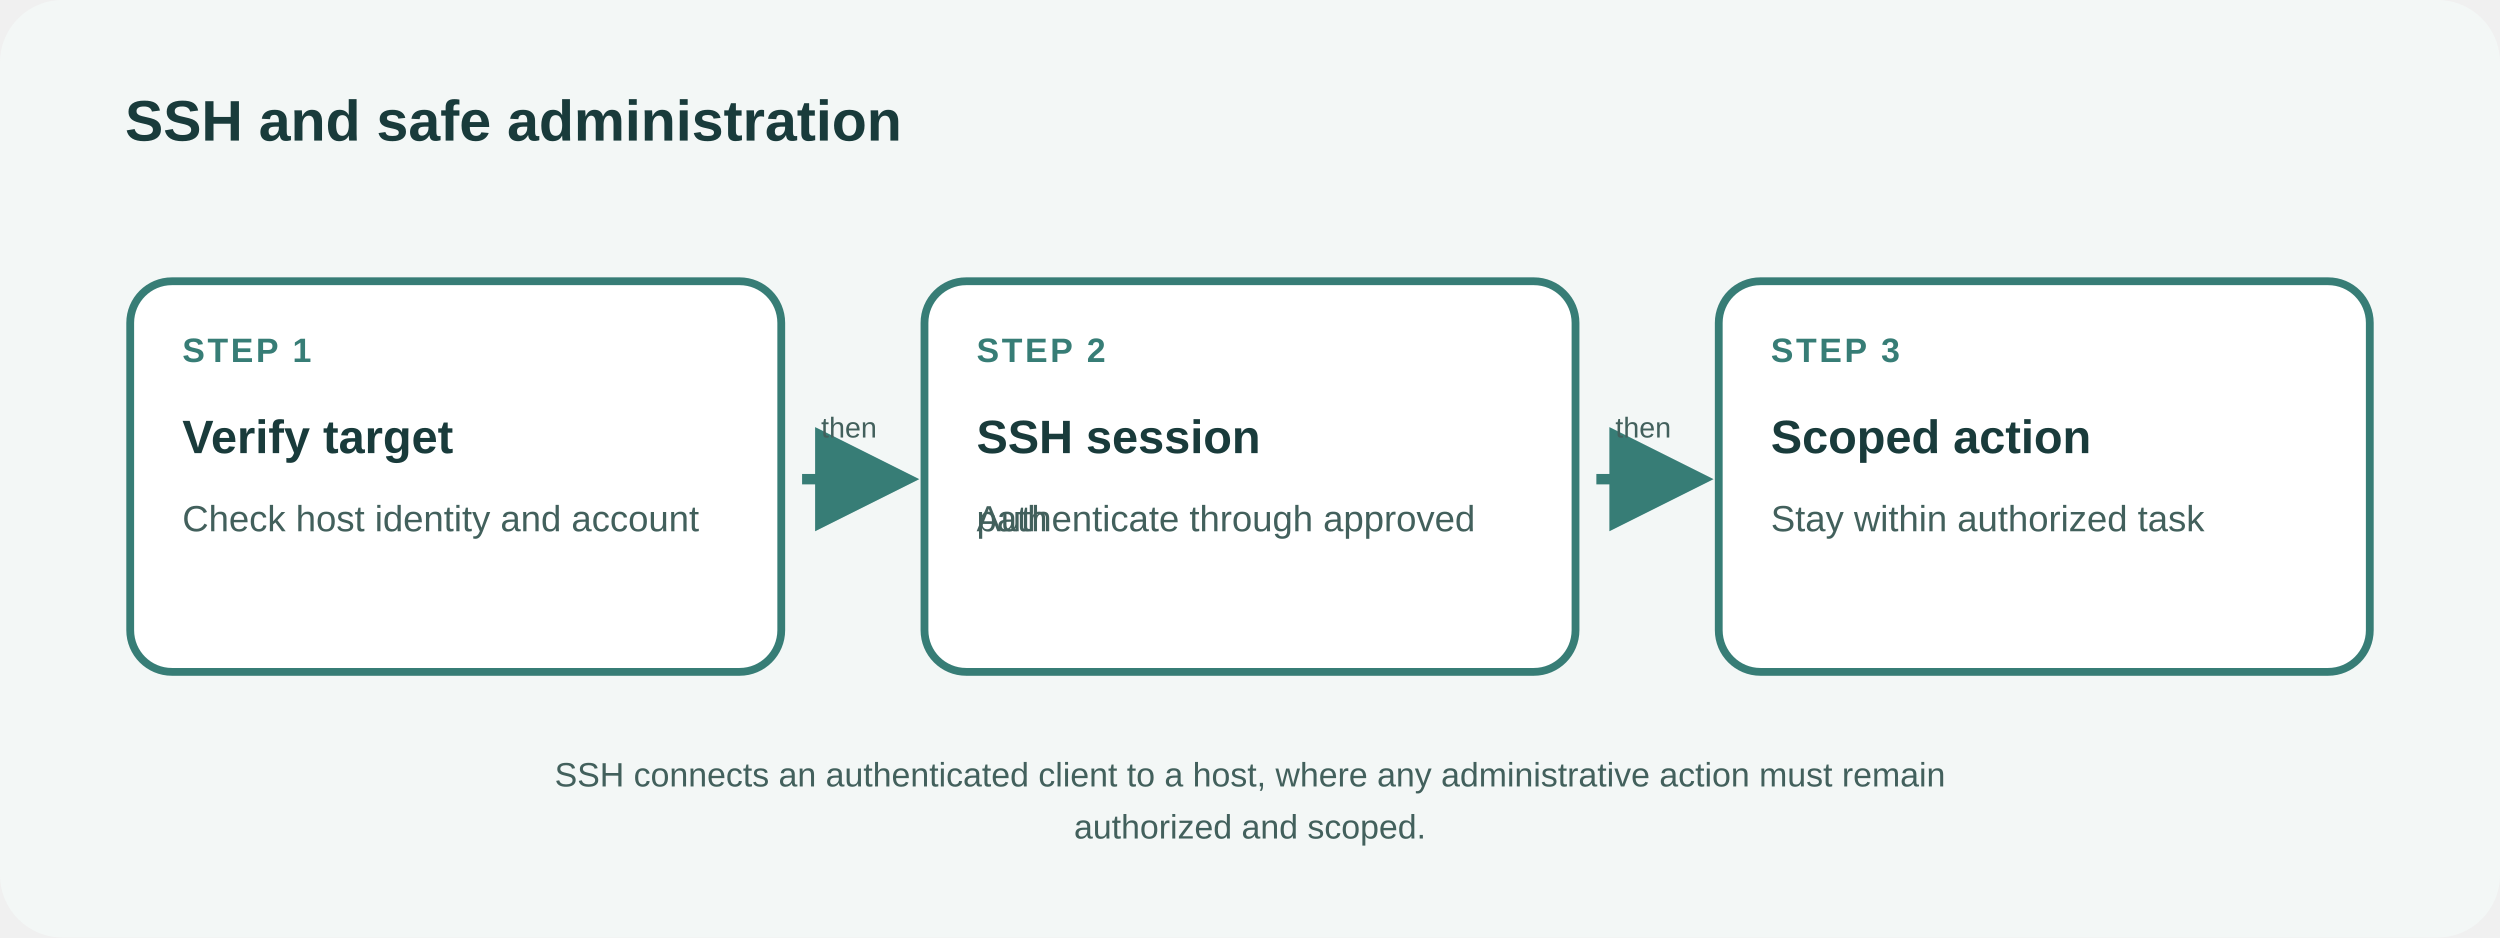
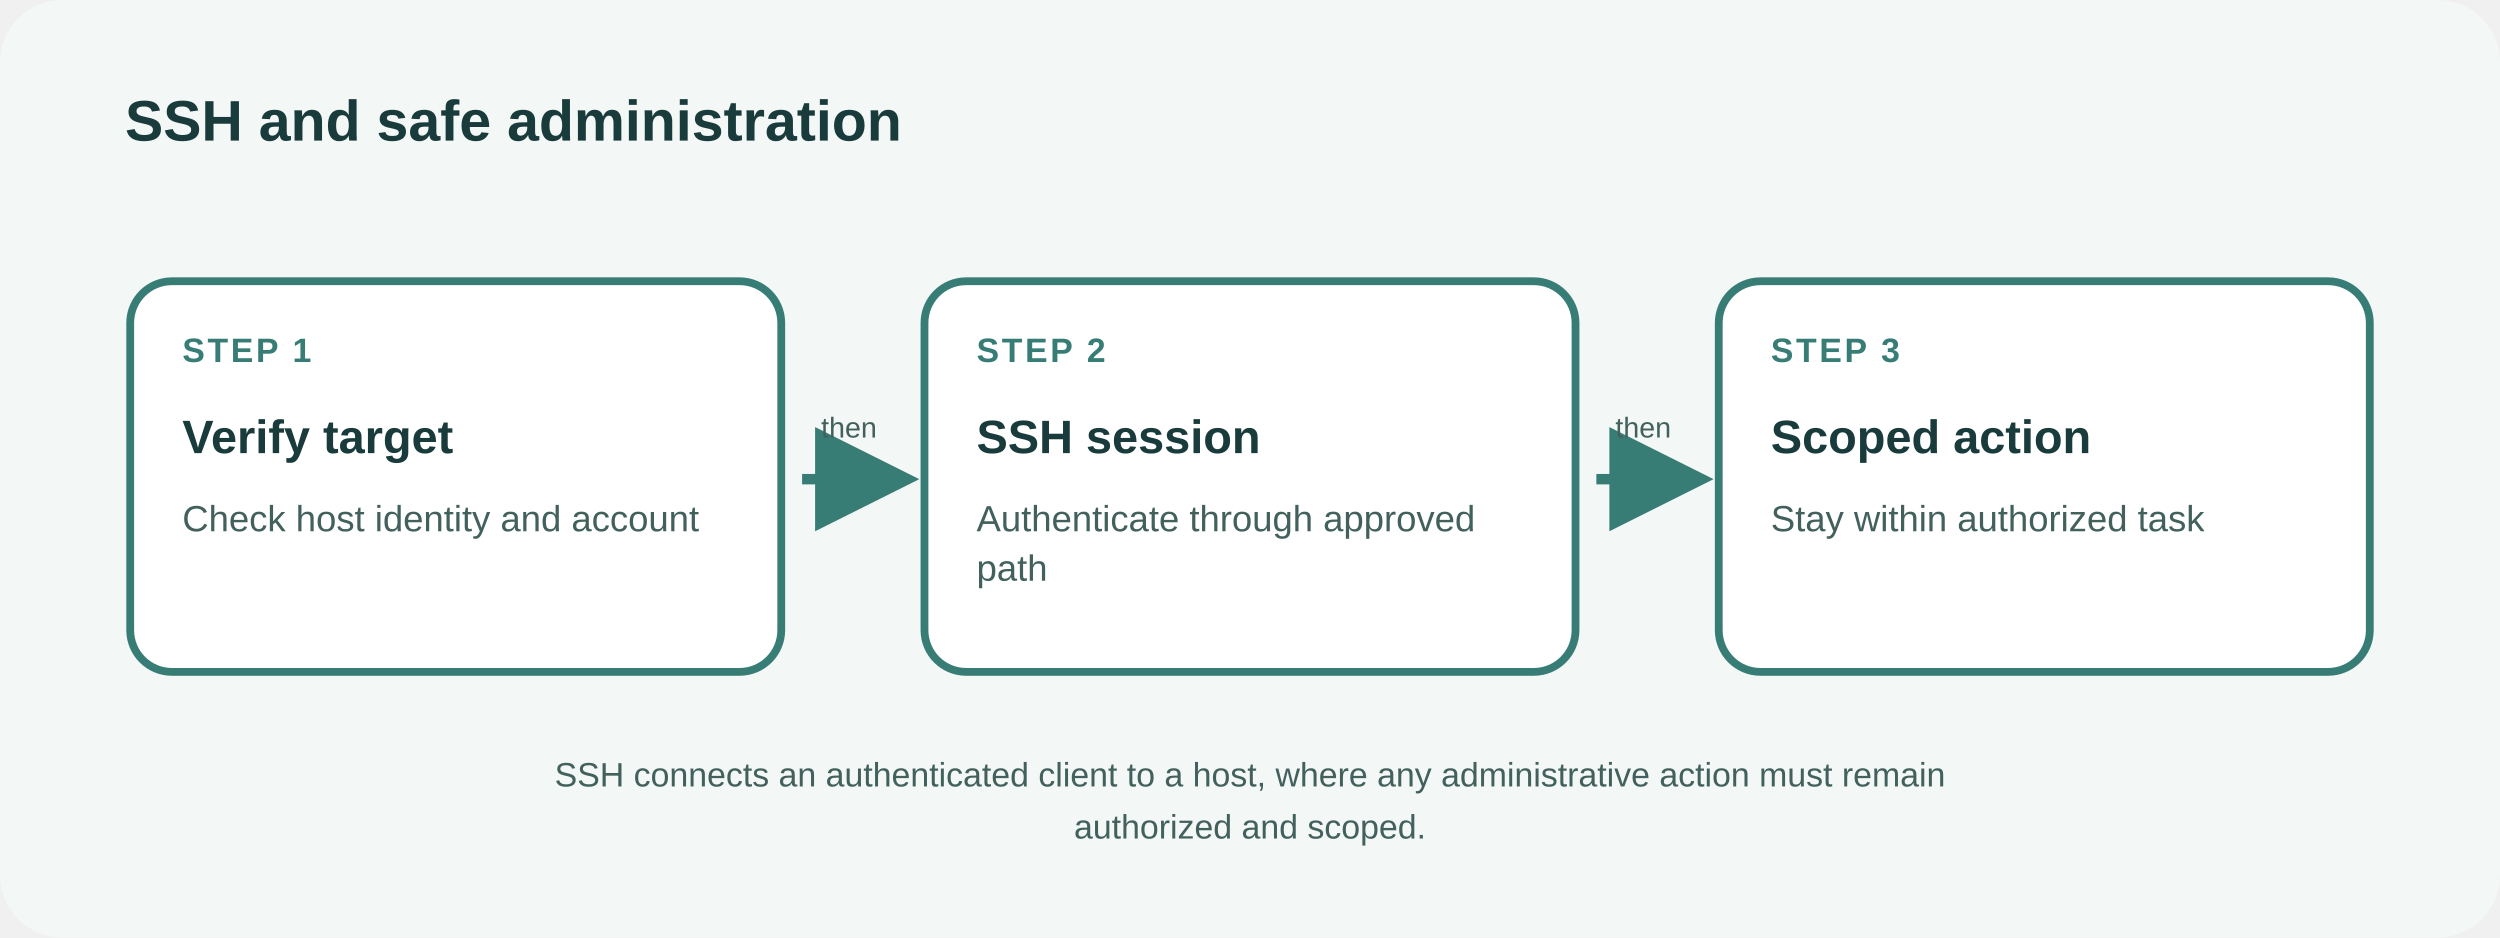
<svg xmlns="http://www.w3.org/2000/svg" width="960" height="360" viewBox="0 0 960 360" role="img" aria-labelledby="title desc">
  <defs>
    <marker id="arrow" markerWidth="10" markerHeight="10" refX="8" refY="5" orient="auto">
      <path d="M0 0L10 5L0 10Z" fill="#377d76" />
    </marker>
  </defs>
  <rect width="960" height="360" rx="24" fill="#f3f7f6" />
  <text x="48" y="54" font-family="Arial,sans-serif" font-size="22" font-weight="700" fill="#193b3b">SSH and safe administration</text>
  <rect x="50" y="108" width="250" height="150" rx="16" fill="#fff" stroke="#377d76" stroke-width="3" />
  <text x="70" y="139" font-family="Arial,sans-serif" font-size="13" font-weight="700" letter-spacing="1" fill="#377d76">STEP 1</text>
  <text x="70" y="174" font-family="Arial,sans-serif" font-size="18" font-weight="700" fill="#193b3b">Verify target</text>
  <text x="70" y="204" font-family="Arial,sans-serif" font-size="14" fill="#42605c">Check host identity and account</text>
  <path d="M308 184H345" stroke="#377d76" stroke-width="4" marker-end="url(#arrow)" />
  <text x="326" y="168" text-anchor="middle" font-family="Arial,sans-serif" font-size="11" fill="#42605c">then</text>
  <rect x="355" y="108" width="250" height="150" rx="16" fill="#fff" stroke="#377d76" stroke-width="3" />
  <text x="375" y="139" font-family="Arial,sans-serif" font-size="13" font-weight="700" letter-spacing="1" fill="#377d76">STEP 2</text>
  <text x="375" y="174" font-family="Arial,sans-serif" font-size="18" font-weight="700" fill="#193b3b">SSH session</text>
  <text x="375" y="204" font-family="Arial,sans-serif" font-size="14" fill="#42605c">Authenticate through approved</text>
-   <text x="375" y="204" font-family="Arial,sans-serif" font-size="14" fill="#42605c">path</text>
+   <text x="375" y="223" font-family="Arial,sans-serif" font-size="14" fill="#42605c">path</text>
  <path d="M613 184H650" stroke="#377d76" stroke-width="4" marker-end="url(#arrow)" />
  <text x="631" y="168" text-anchor="middle" font-family="Arial,sans-serif" font-size="11" fill="#42605c">then</text>
  <rect x="660" y="108" width="250" height="150" rx="16" fill="#fff" stroke="#377d76" stroke-width="3" />
  <text x="680" y="139" font-family="Arial,sans-serif" font-size="13" font-weight="700" letter-spacing="1" fill="#377d76">STEP 3</text>
  <text x="680" y="174" font-family="Arial,sans-serif" font-size="18" font-weight="700" fill="#193b3b">Scoped action</text>
  <text x="680" y="204" font-family="Arial,sans-serif" font-size="14" fill="#42605c">Stay within authorized task</text>
  <text x="480" y="302" text-anchor="middle" font-family="Arial,sans-serif" font-size="13" fill="#42605c">SSH connects an authenticated client to a host, where any administrative action must remain</text>
  <text x="480" y="322" text-anchor="middle" font-family="Arial,sans-serif" font-size="13" fill="#42605c">authorized and scoped.</text>
</svg>
